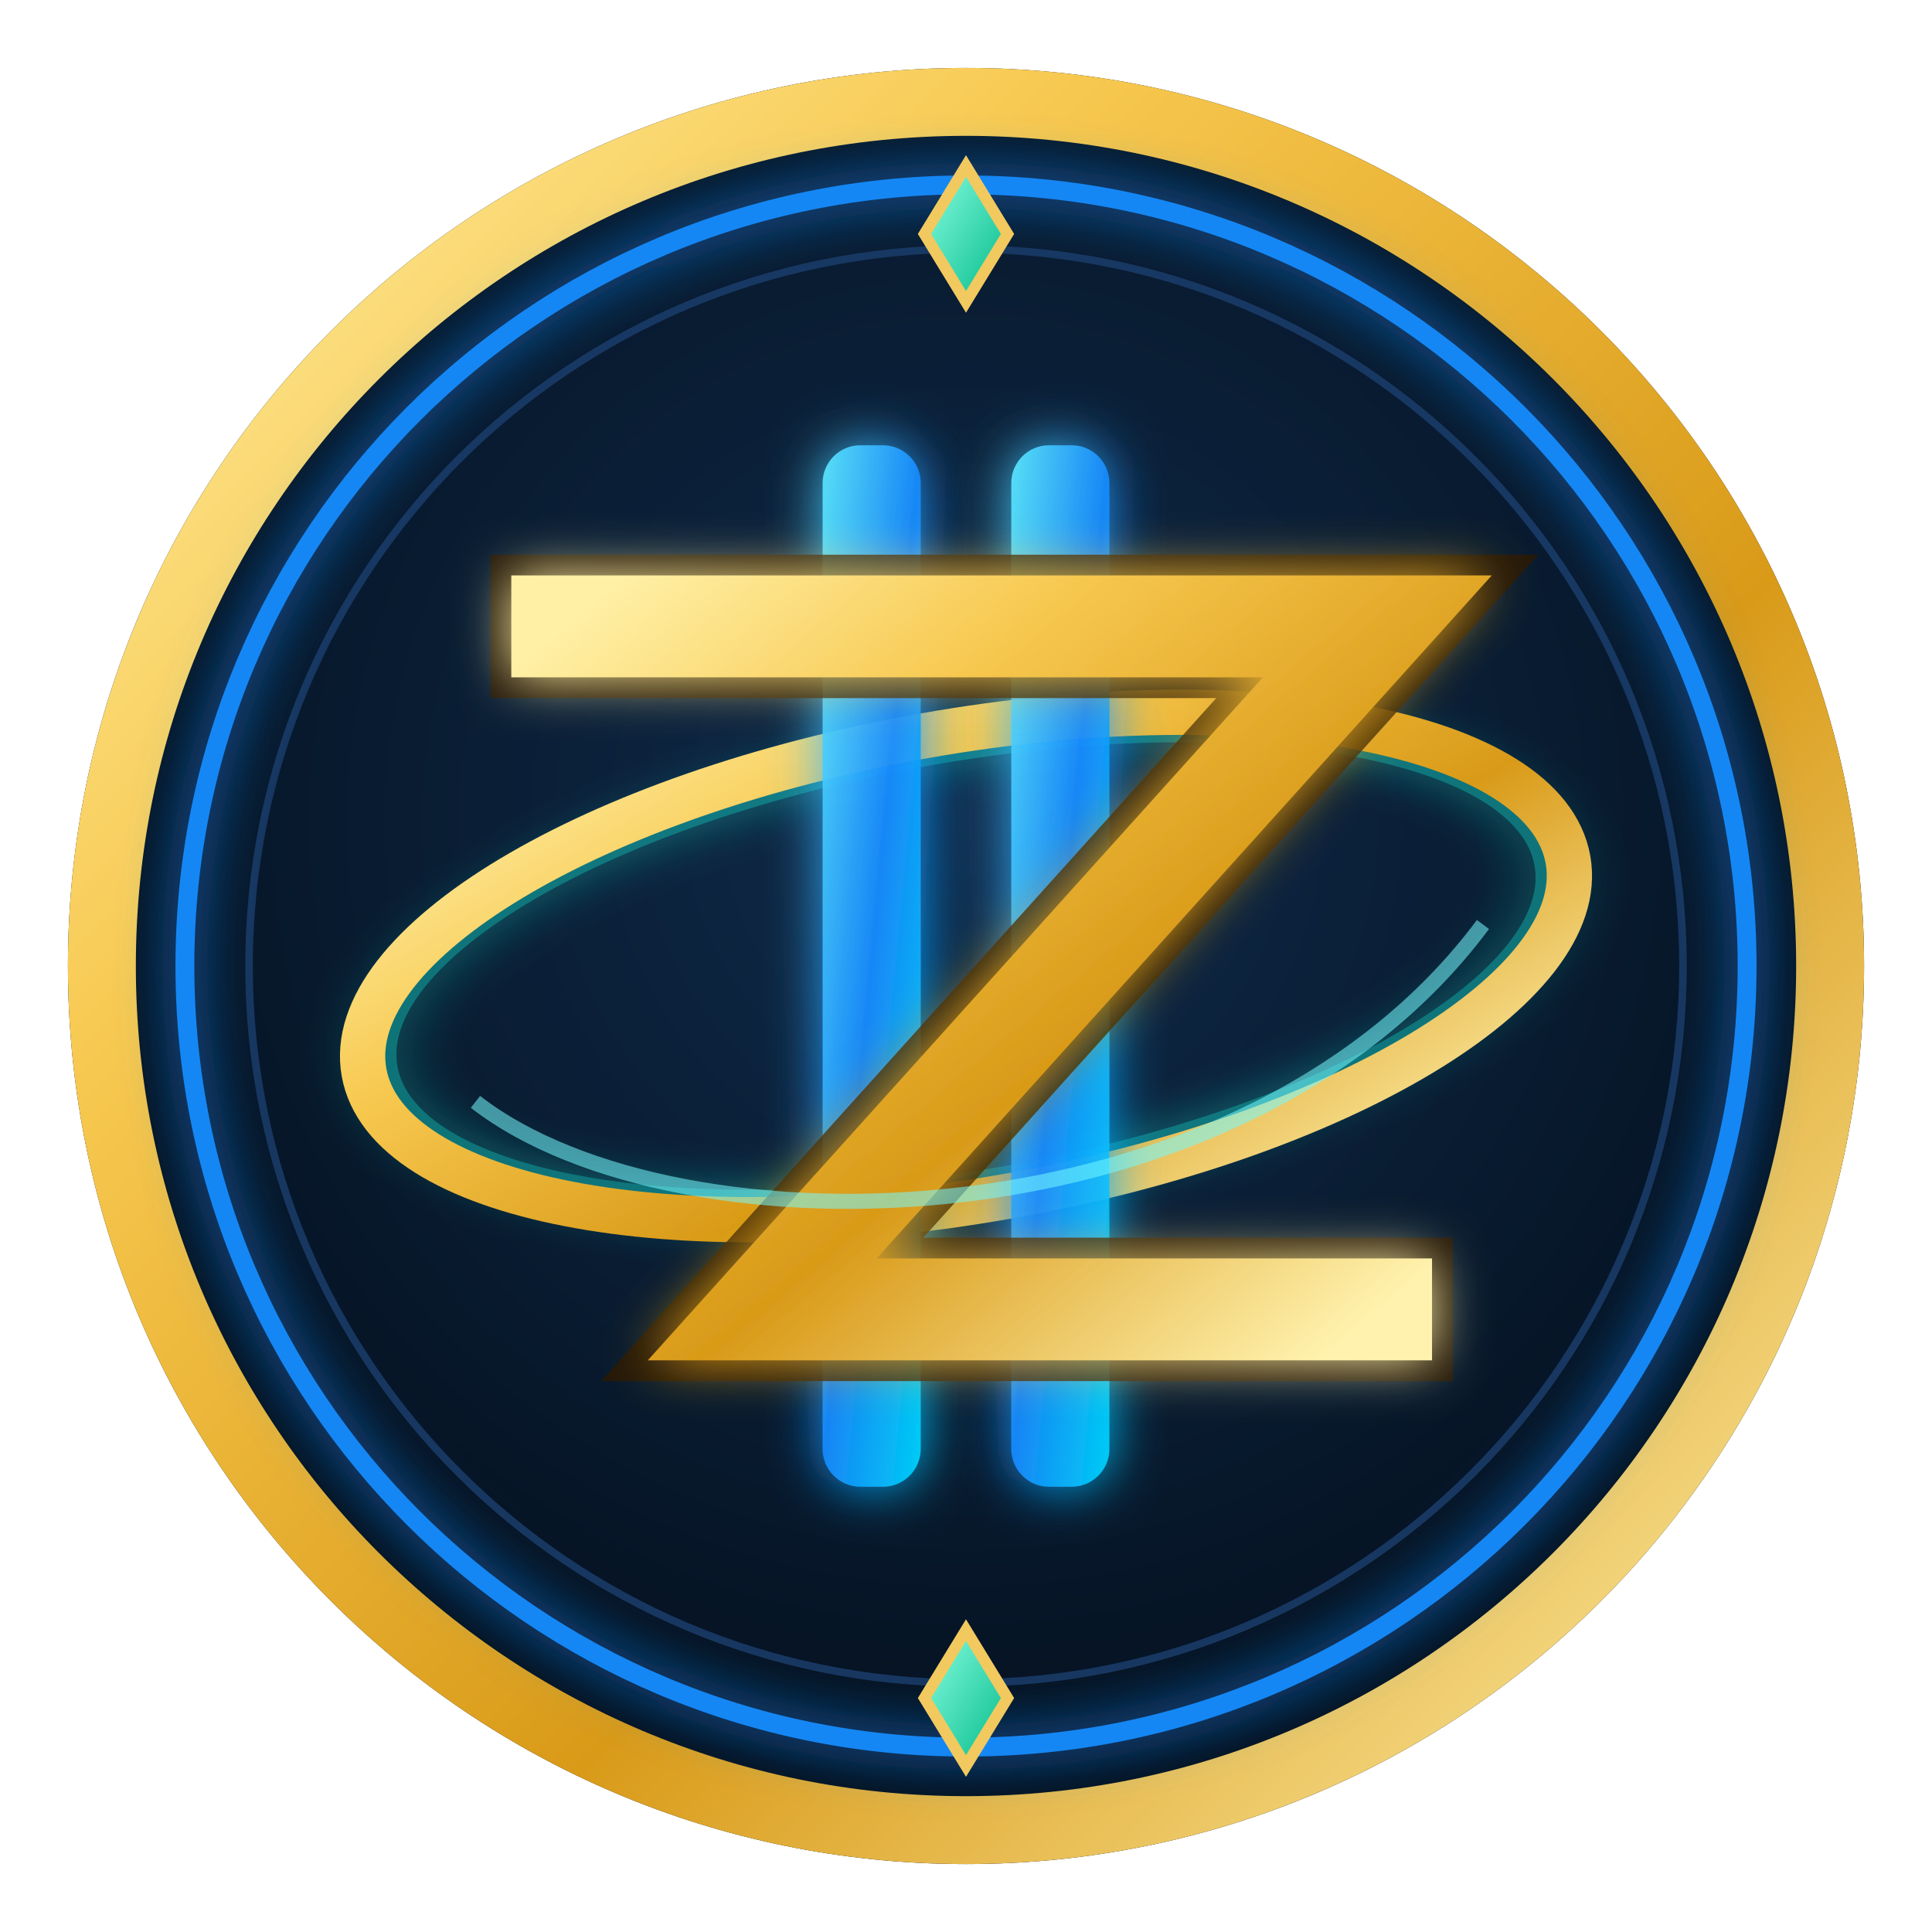
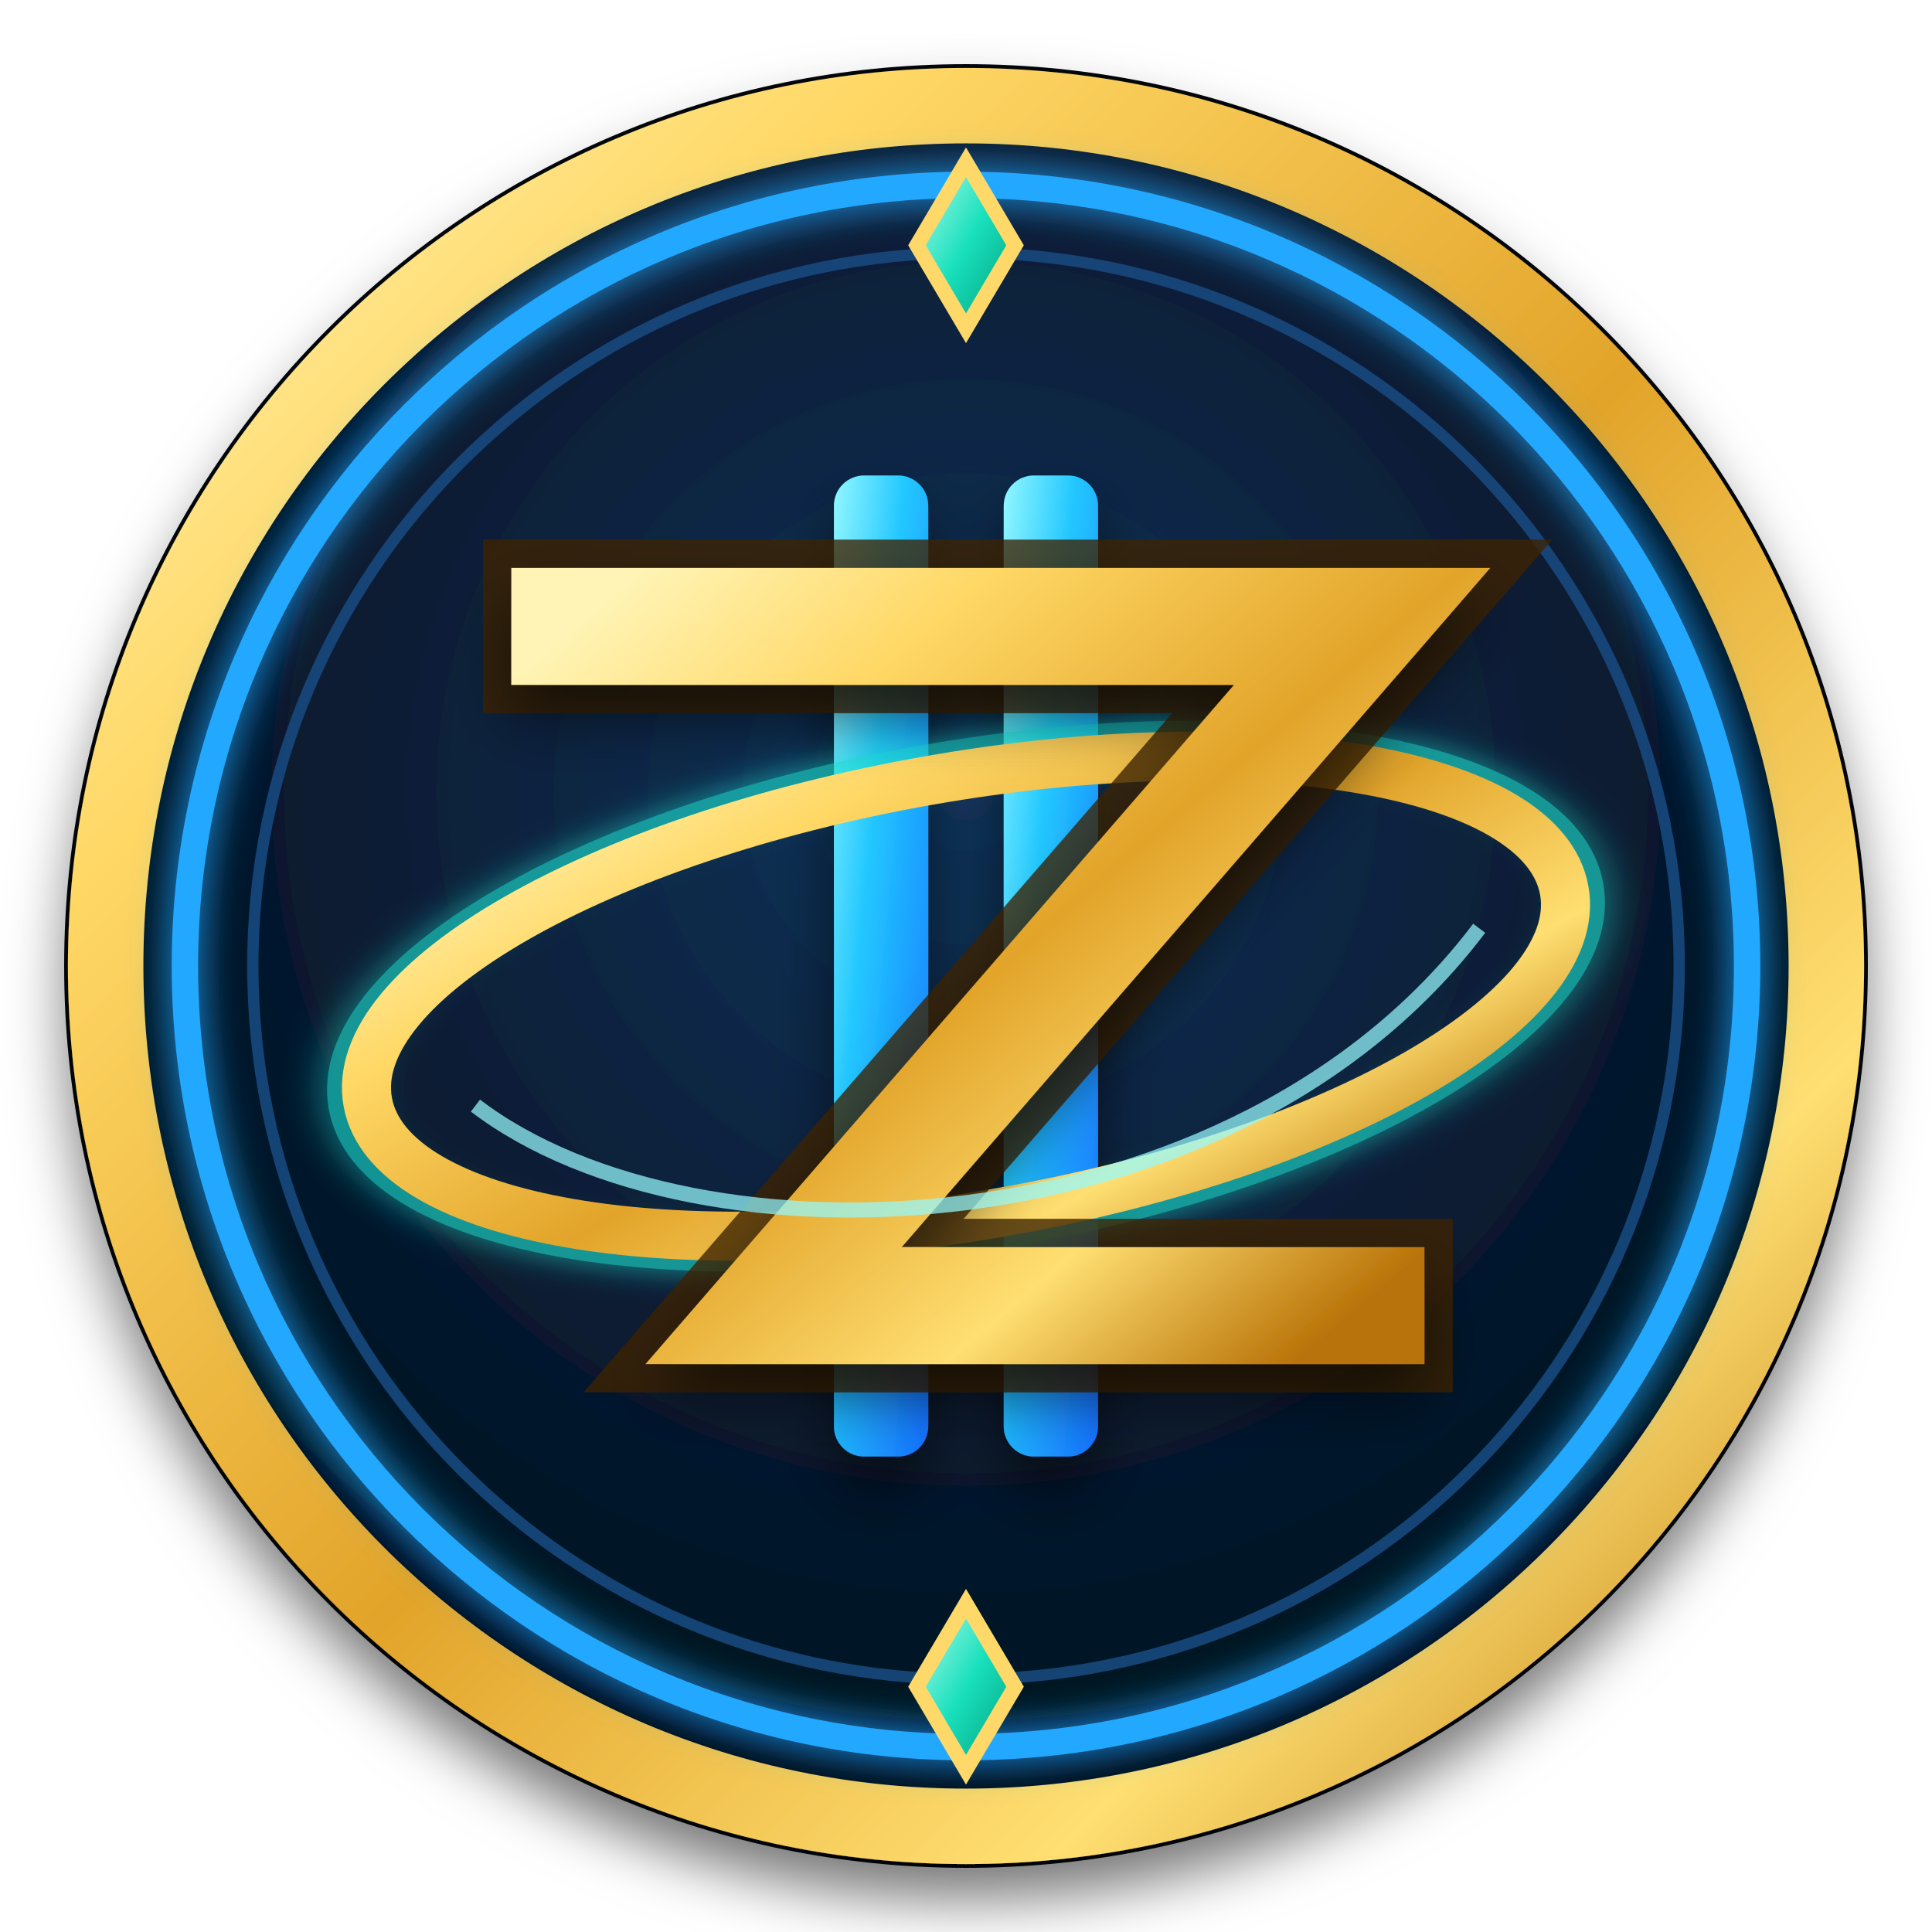
- <svg xmlns="http://www.w3.org/2000/svg" viewBox="0 0 512 512" role="img" aria-labelledby="t d">
+ <svg xmlns="http://www.w3.org/2000/svg" viewBox="0 0 512 512" role="img" aria-labelledby="title desc">
  <defs>
-     <radialGradient id="bg" cx="50%" cy="42%" r="68%">
-       <stop offset="0" stop-color="#102b4b" />
-       <stop offset="0.58" stop-color="#07182b" />
-       <stop offset="1" stop-color="#020811" />
+     <radialGradient id="bg" cx="50%" cy="40%" r="70%">
+       <stop offset="0" stop-color="#12365f" />
+       <stop offset=".52" stop-color="#071b31" />
+       <stop offset="1" stop-color="#020813" />
    </radialGradient>
    <linearGradient id="gold" x1="0" y1="0" x2="1" y2="1">
-       <stop offset="0" stop-color="#fff0a6" />
-       <stop offset="0.28" stop-color="#f7c84f" />
-       <stop offset="0.62" stop-color="#d99a18" />
-       <stop offset="1" stop-color="#fff2ae" />
+       <stop offset="0" stop-color="#fff4b5" />
+       <stop offset=".22" stop-color="#ffd866" />
+       <stop offset=".52" stop-color="#e2a42a" />
+       <stop offset=".78" stop-color="#ffdf72" />
+       <stop offset="1" stop-color="#b97308" />
    </linearGradient>
-     <linearGradient id="blue" x1="0" y1="0" x2="1" y2="1">
-       <stop offset="0" stop-color="#5be7ff" />
-       <stop offset="0.5" stop-color="#178cff" />
-       <stop offset="1" stop-color="#00d5ff" />
+     <linearGradient id="cyan" x1="0" y1="0" x2="1" y2="1">
+       <stop offset="0" stop-color="#91f7ff" />
+       <stop offset=".38" stop-color="#22c7ff" />
+       <stop offset="1" stop-color="#1670ff" />
    </linearGradient>
    <linearGradient id="emerald" x1="0" y1="0" x2="1" y2="1">
-       <stop offset="0" stop-color="#8bffe4" />
-       <stop offset="1" stop-color="#00b987" />
+       <stop offset="0" stop-color="#b9fff0" />
+       <stop offset=".5" stop-color="#19e0bc" />
+       <stop offset="1" stop-color="#009a78" />
    </linearGradient>
-     <filter id="glow" x="-60%" y="-60%" width="220%" height="220%">
-       <feGaussianBlur stdDeviation="7" result="blur" />
+     <filter id="glow" x="-40%" y="-40%" width="180%" height="180%">
+       <feGaussianBlur stdDeviation="5" result="b" />
      <feMerge>
-         <feMergeNode in="blur" />
+         <feMergeNode in="b" />
        <feMergeNode in="SourceGraphic" />
      </feMerge>
    </filter>
-     <filter id="soft" x="-30%" y="-30%" width="160%" height="160%">
-       <feGaussianBlur stdDeviation="2.5" />
+     <filter id="shadow" x="-40%" y="-40%" width="180%" height="180%">
+       <feDropShadow dx="0" dy="9" stdDeviation="8" flood-color="#000" flood-opacity=".55" />
    </filter>
  </defs>
-   <circle cx="256" cy="256" r="238" fill="url(#bg)" />
-   <circle cx="256" cy="256" r="229" fill="none" stroke="url(#gold)" stroke-width="18" />
-   <circle cx="256" cy="256" r="207" fill="none" stroke="#188dff" stroke-width="5" filter="url(#glow)" opacity=".95" />
-   <circle cx="256" cy="256" r="190" fill="none" stroke="#183b67" stroke-width="2" opacity=".9" />
-   <path d="M256 44 l11 18 -11 18 -11-18z" fill="url(#emerald)" stroke="#f1c95f" stroke-width="3" />
-   <path d="M256 432 l11 18 -11 18 -11-18z" fill="url(#emerald)" stroke="#f1c95f" stroke-width="3" />
-   <ellipse cx="256" cy="256" rx="157" ry="58" fill="none" stroke="#18e1d0" stroke-width="8" opacity=".45" transform="rotate(-10 256 256)" filter="url(#glow)" />
-   <ellipse cx="256" cy="256" rx="162" ry="62" fill="none" stroke="url(#gold)" stroke-width="12" transform="rotate(-10 256 256)" />
-   <rect x="218" y="118" width="26" height="276" rx="10" fill="url(#blue)" opacity=".95" filter="url(#glow)" />
-   <rect x="268" y="118" width="26" height="276" rx="10" fill="url(#blue)" opacity=".95" filter="url(#glow)" />
-   <path d="M149 166 H365 L202 347 H366" fill="none" stroke="#2b1800" stroke-width="38" stroke-linejoin="miter" stroke-linecap="square" opacity=".8" />
-   <path d="M149 166 H365 L202 347 H366" fill="none" stroke="url(#gold)" stroke-width="27" stroke-linejoin="miter" stroke-linecap="square" filter="url(#glow)" />
-   <path d="M126 292 C180 334 329 331 393 245" fill="none" stroke="#74f9ff" stroke-width="4" opacity=".55" />
+   <circle cx="256" cy="256" r="239" fill="#02060c" />
+   <circle cx="256" cy="256" r="228" fill="url(#bg)" stroke="url(#gold)" stroke-width="20" filter="url(#shadow)" />
+   <circle cx="256" cy="256" r="207" fill="none" stroke="#20a8ff" stroke-width="7" filter="url(#glow)" />
+   <circle cx="256" cy="256" r="189" fill="none" stroke="#174b82" stroke-width="3" opacity=".85" />
+   <path d="M256 43 269 65 256 87 243 65Z" fill="url(#emerald)" stroke="#ffd86a" stroke-width="4" />
+   <path d="M256 425 269 447 256 469 243 447Z" fill="url(#emerald)" stroke="#ffd86a" stroke-width="4" />
+   <g filter="url(#shadow)">
+     <rect x="221" y="126" width="25" height="260" rx="8" fill="url(#cyan)" />
+     <rect x="266" y="126" width="25" height="260" rx="8" fill="url(#cyan)" />
+   </g>
+   <ellipse cx="256" cy="264" rx="167" ry="63" transform="rotate(-10 256 264)" fill="none" stroke="#1de2d2" stroke-width="9" opacity=".62" filter="url(#glow)" />
+   <ellipse cx="256" cy="264" rx="161" ry="58" transform="rotate(-10 256 264)" fill="none" stroke="url(#gold)" stroke-width="13" />
+   <path d="M151 166H361L205 346H362" fill="none" stroke="#3d2200" stroke-width="46" stroke-linejoin="miter" stroke-linecap="square" opacity=".78" />
+   <path d="M151 166H361L205 346H362" fill="none" stroke="url(#gold)" stroke-width="31" stroke-linejoin="miter" stroke-linecap="square" filter="url(#shadow)" />
+   <path d="M126 293C185 338 327 332 392 246" fill="none" stroke="#94f9ff" stroke-width="4" opacity=".72" />
</svg>
